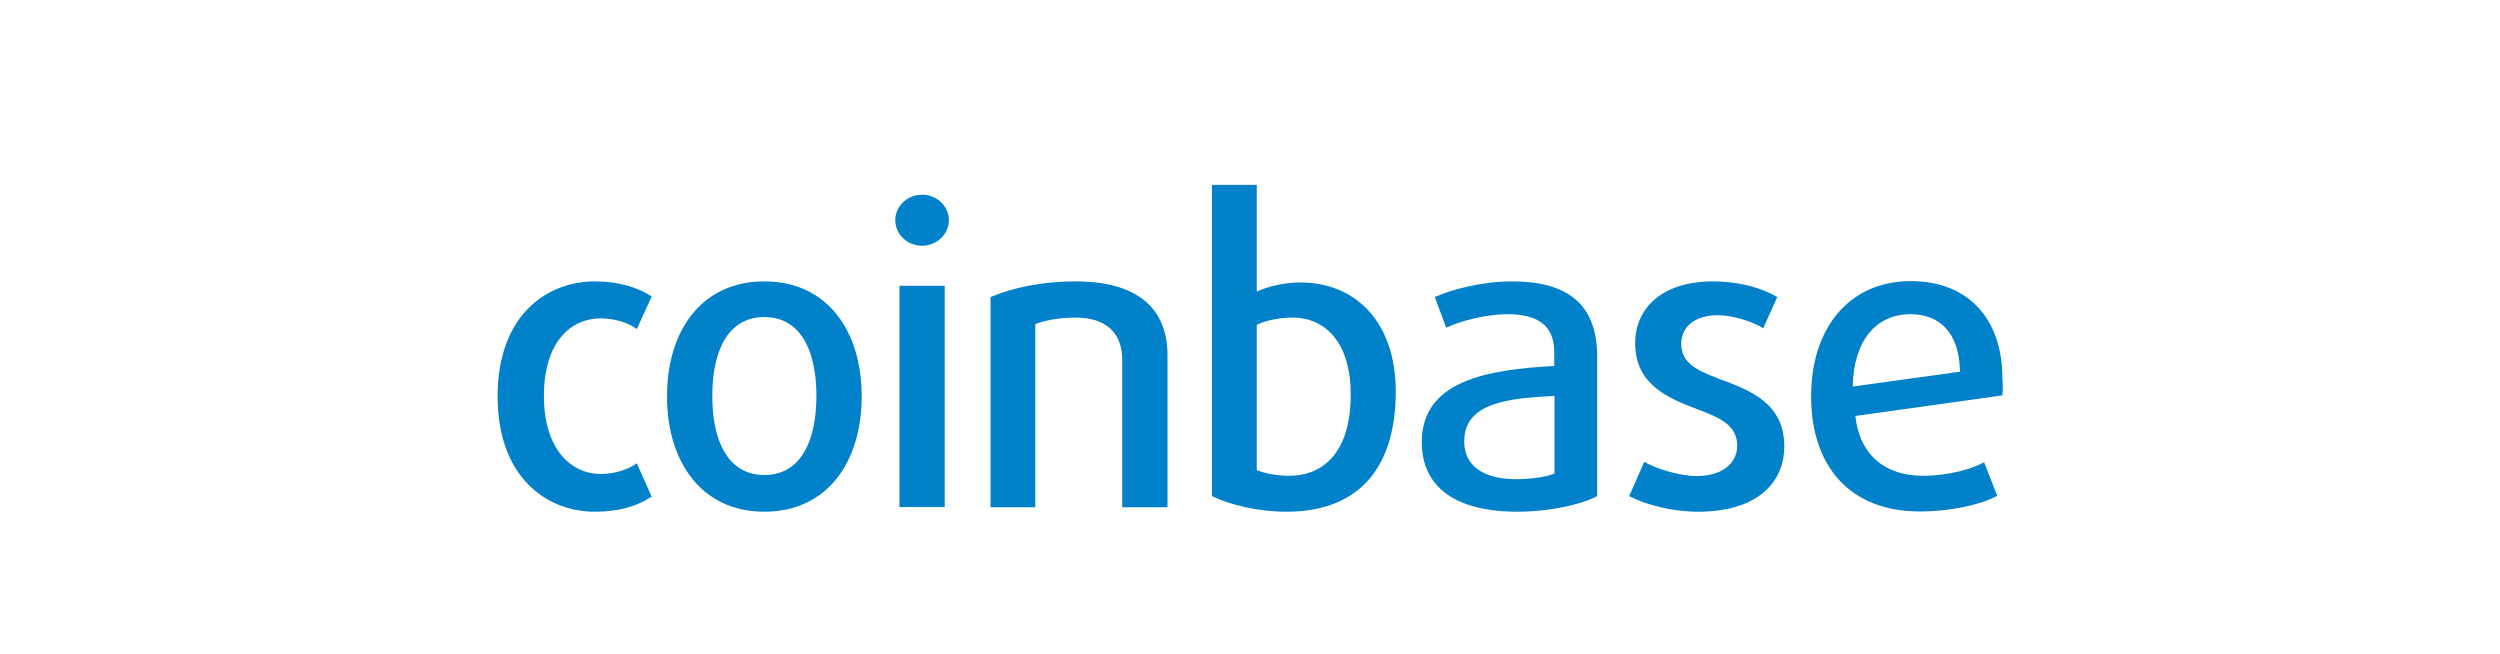
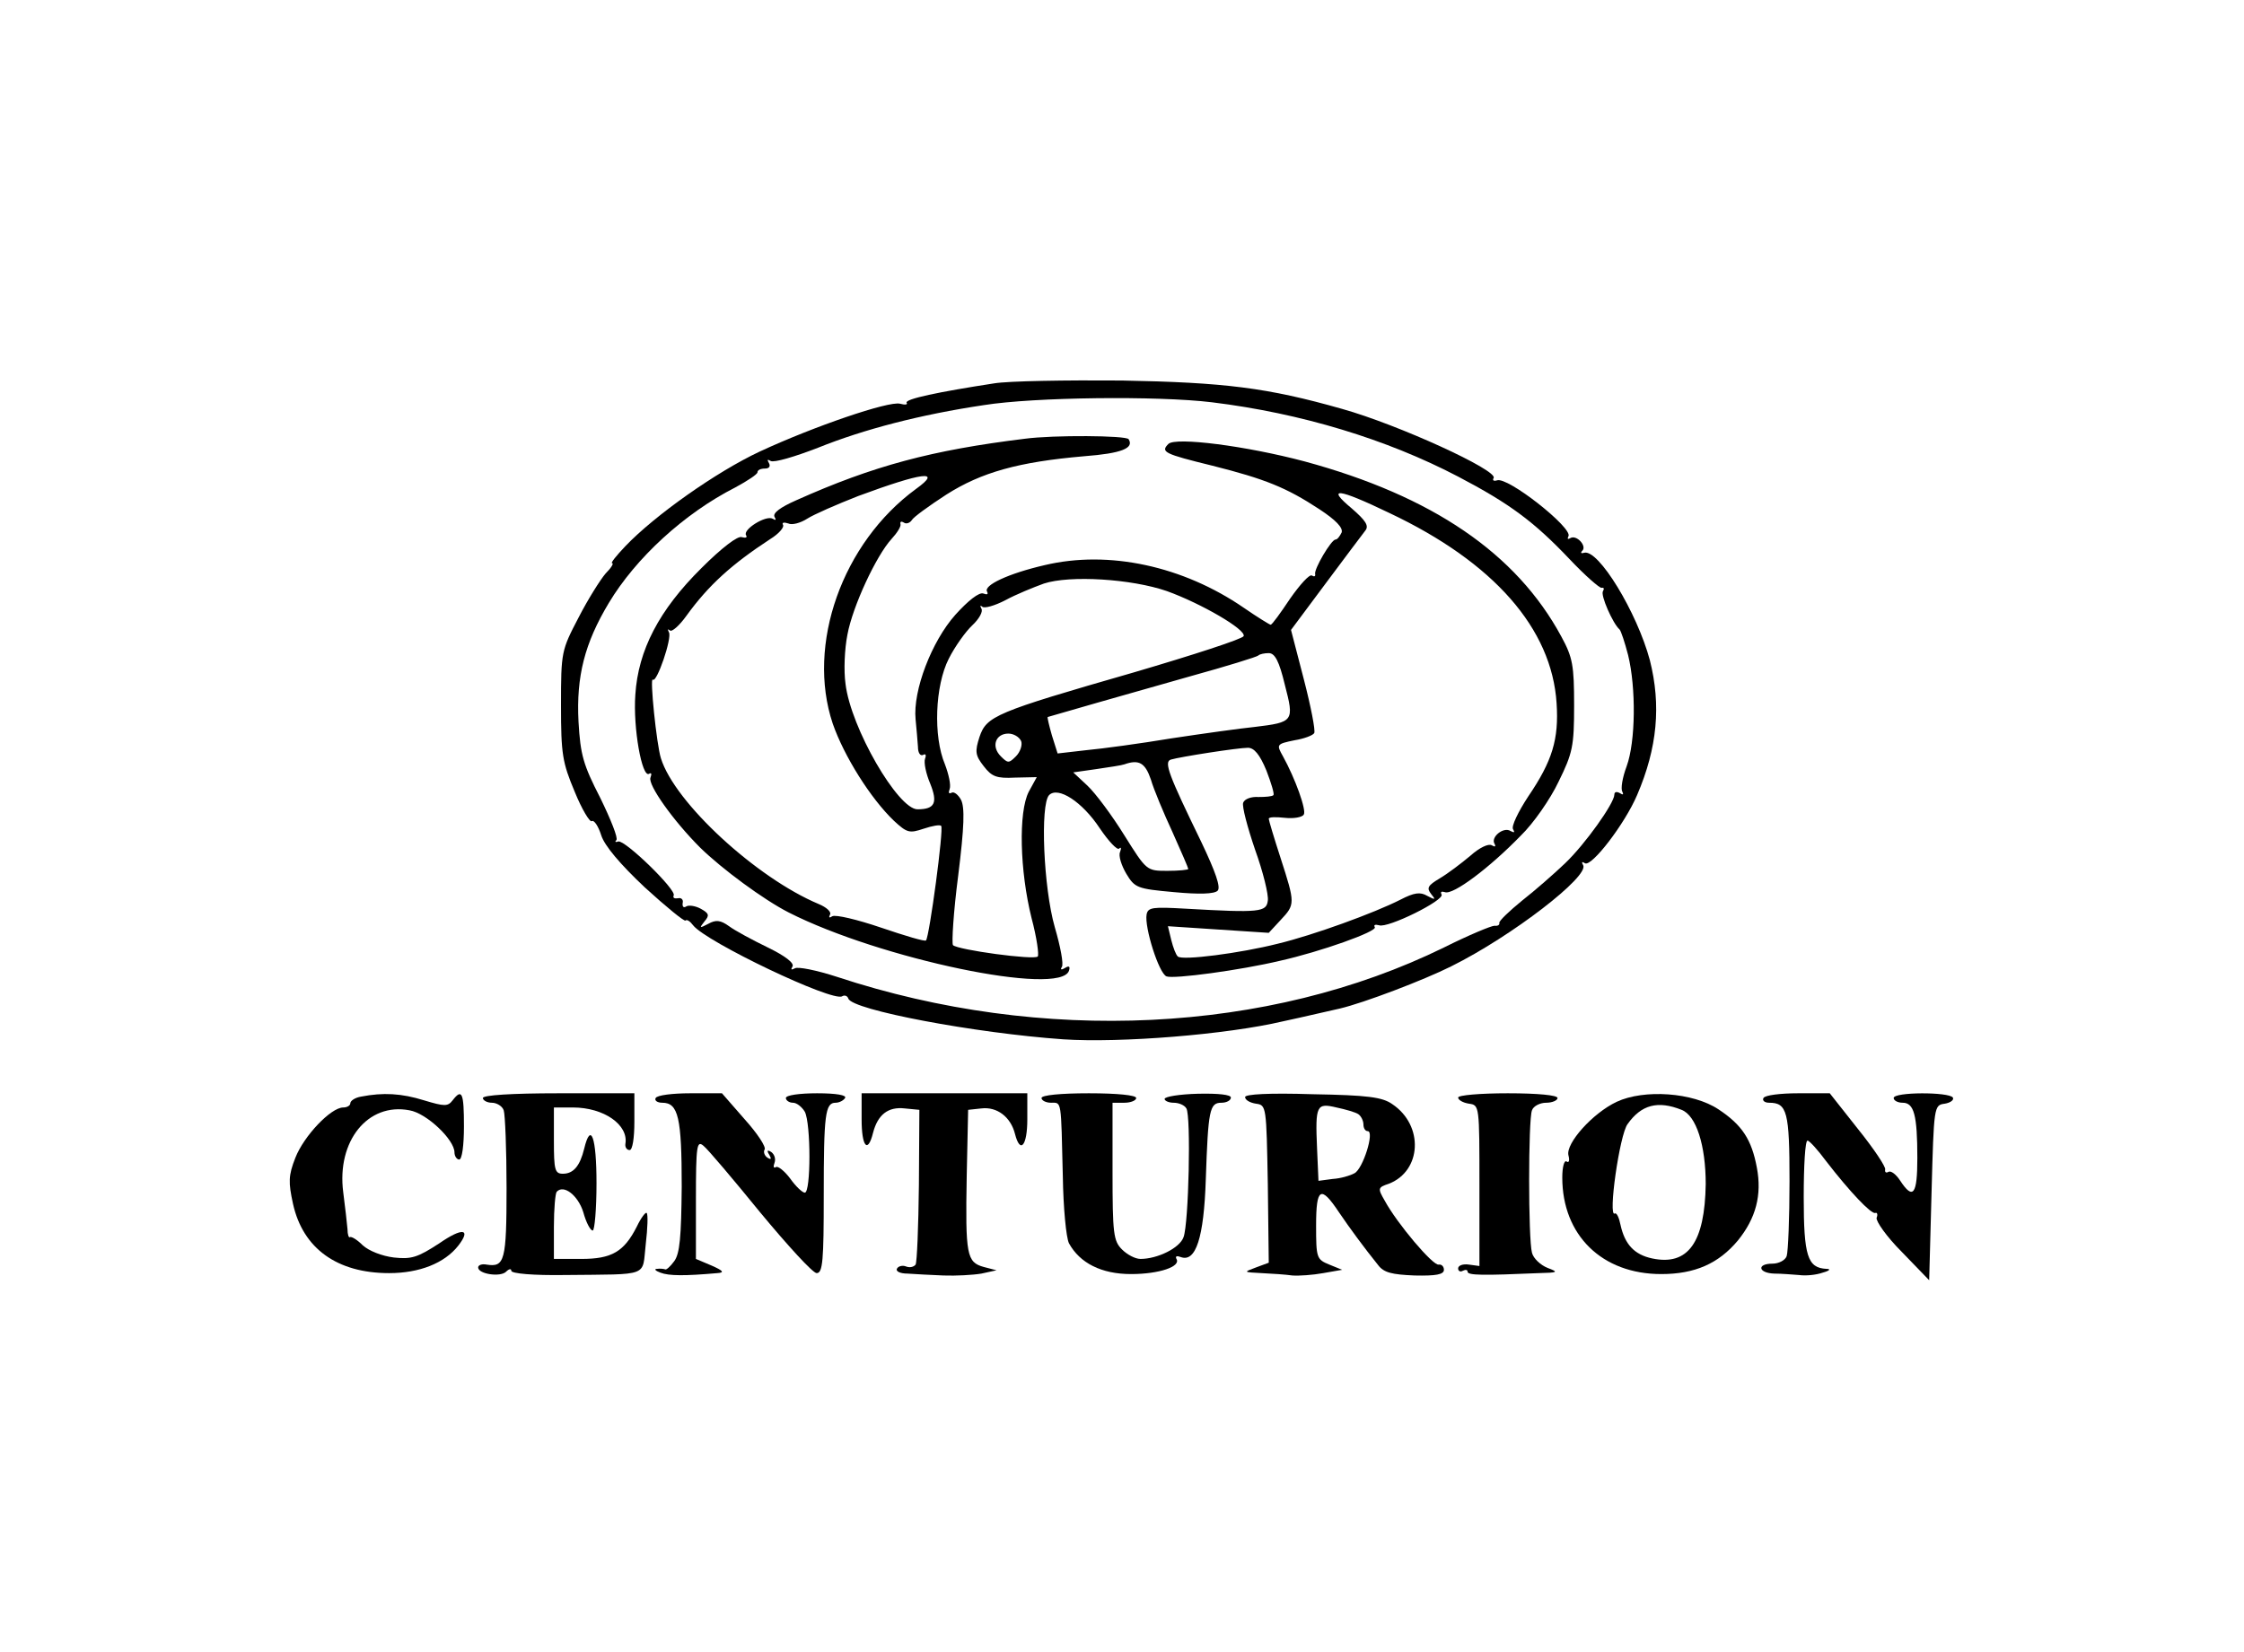
- <svg xmlns="http://www.w3.org/2000/svg" width="352px" height="92px" viewBox="0 0 352 92" version="1.1">
-   <g id="Logos" stroke="none" stroke-width="1" fill="none" fill-rule="evenodd">
-     <g id="logo-coinbase" transform="translate(70, 26)" fill="#0081C9" fill-rule="nonzero">
-       <path d="M13.767,46.05 C6.841,46.05 0.062,41.067 0.062,29.817 C0.062,18.53 6.841,13.62 13.767,13.62 C17.175,13.62 19.85,14.5 21.755,15.745 L19.666,20.326 C18.384,19.41 16.478,18.824 14.573,18.824 C10.395,18.824 6.584,22.121 6.584,29.743 C6.584,37.365 10.505,40.737 14.573,40.737 C16.478,40.737 18.384,40.15 19.666,39.234 L21.755,43.925 C19.776,45.244 17.175,46.05 13.767,46.05" id="Fill-1" />
-       <path d="M37.622,46.05 C28.791,46.05 23.917,39.051 23.917,29.817 C23.917,20.582 28.754,13.62 37.622,13.62 C46.453,13.62 51.327,20.546 51.327,29.817 C51.327,39.051 46.453,46.05 37.622,46.05 Z M37.622,18.64 C32.712,18.64 30.293,23.038 30.293,29.743 C30.293,36.449 32.712,40.883 37.622,40.883 C42.532,40.883 44.951,36.449 44.951,29.743 C44.951,23.038 42.532,18.64 37.622,18.64 Z" id="Fill-2" />
-       <path d="M59.828,8.6 C57.74,8.6 56.054,6.987 56.054,5.009 C56.054,3.03 57.74,1.418 59.828,1.418 C61.917,1.418 63.603,3.03 63.603,5.009 C63.603,6.987 61.88,8.6 59.828,8.6 Z M56.64,14.243 L63.016,14.243 L63.016,45.391 L56.64,45.391 L56.64,14.243 Z" id="Fill-3" />
-       <path d="M88.008,45.391 L88.008,24.613 C88.008,20.986 85.809,18.714 81.485,18.714 C79.176,18.714 77.051,19.117 75.769,19.63 L75.769,45.427 L69.466,45.427 L69.466,15.819 C72.581,14.536 76.575,13.62 81.448,13.62 C90.17,13.62 94.384,17.431 94.384,24.027 L94.384,45.427 L88.008,45.427" id="Fill-4" />
-       <path d="M111.13,46.05 C107.099,46.05 103.105,45.061 100.65,43.851 L100.65,0.025 L106.953,0.025 L106.953,15.049 C108.455,14.353 110.874,13.767 113.036,13.767 C121.061,13.767 126.521,19.556 126.521,29.084 C126.521,40.847 120.438,46.05 111.13,46.05 Z M111.936,18.714 C110.214,18.714 108.162,19.117 106.953,19.74 L106.953,40.187 C107.869,40.59 109.664,40.993 111.46,40.993 C116.48,40.993 120.181,37.512 120.181,29.56 C120.218,22.744 116.993,18.714 111.936,18.714 Z" id="Fill-5" />
-       <path d="M143.67,46.05 C134.729,46.05 130.185,42.422 130.185,36.266 C130.185,27.581 139.419,26.042 148.837,25.529 L148.837,23.551 C148.837,19.63 146.235,18.237 142.241,18.237 C139.31,18.237 135.718,19.153 133.63,20.143 L132.017,15.819 C134.509,14.719 138.723,13.62 142.901,13.62 C150.339,13.62 154.883,16.515 154.883,24.21 L154.883,43.851 C152.648,45.061 148.068,46.05 143.67,46.05 L143.67,46.05 Z M148.874,29.743 C142.498,30.073 136.158,30.623 136.158,36.156 C136.158,39.454 138.687,41.47 143.487,41.47 C145.502,41.47 147.884,41.14 148.874,40.663 L148.874,29.743 Z" id="Fill-6" />
-       <path d="M169.101,46.05 C165.473,46.05 161.662,45.061 159.391,43.851 L161.516,39.014 C163.128,40.004 166.536,41.03 168.918,41.03 C172.326,41.03 174.598,39.344 174.598,36.743 C174.598,33.921 172.216,32.822 169.065,31.649 C164.887,30.073 160.233,28.168 160.233,22.341 C160.233,17.211 164.228,13.62 171.153,13.62 C174.928,13.62 178.042,14.536 180.241,15.819 L178.262,20.216 C176.87,19.337 174.085,18.384 171.85,18.384 C168.552,18.384 166.719,20.106 166.719,22.378 C166.719,25.2 169.028,26.189 172.106,27.362 C176.43,28.974 181.23,30.77 181.23,36.852 C181.194,42.386 176.906,46.05 169.101,46.05" id="Fill-7" />
-       <path d="M211.938,29.67 L191.234,32.565 C191.857,38.172 195.522,40.993 200.762,40.993 C203.877,40.993 207.248,40.224 209.373,39.088 L211.205,43.815 C208.787,45.097 204.609,46.013 200.322,46.013 C190.501,46.013 185.005,39.711 185.005,29.78 C185.005,20.253 190.318,13.583 199.04,13.583 C207.138,13.583 211.938,18.897 211.938,27.288 C212.012,28.058 212.012,28.864 211.938,29.67 Z M199.003,18.237 C194.166,18.237 190.978,21.938 190.868,28.424 L205.965,26.336 C205.892,20.912 203.144,18.237 199.003,18.237 L199.003,18.237 Z" id="Fill-8" />
-     </g>
+ <svg xmlns="http://www.w3.org/2000/svg" version="1.0" width="474pt" height="349pt" viewBox="0 0 474 349" preserveAspectRatio="xMidYMid meet">
+   <g transform="translate(0,349) scale(0.1,-0.1)" fill="#000000" stroke="none">
+     <path d="M2100 2680 c-117 -18 -189 -33 -185 -41 3 -4 -3 -5 -14 -2 -24 6 -182 -48 -296 -101 -92 -43 -222 -135 -284 -200 -19 -20 -32 -36 -28 -36 4 0 -2 -10 -14 -22 -11 -13 -37 -54 -57 -93 -36 -69 -37 -72 -37 -185 0 -104 3 -121 29 -183 15 -37 32 -65 36 -62 5 3 14 -11 20 -30 7 -22 40 -61 92 -110 45 -41 84 -73 86 -70 3 3 10 -2 16 -10 27 -35 295 -163 315 -150 5 3 11 1 13 -5 8 -24 268 -73 454 -86 121 -8 345 10 464 38 47 10 101 23 120 27 51 12 177 60 235 89 129 64 293 191 279 214 -4 7 -2 8 4 4 14 -8 84 83 110 144 43 100 51 190 27 285 -27 101 -109 236 -139 227 -6 -2 -8 0 -4 4 11 10 -12 35 -25 27 -5 -3 -7 -2 -4 4 10 17 -129 127 -151 118 -7 -2 -10 0 -7 5 10 16 -202 113 -320 146 -158 45 -249 56 -465 60 -118 1 -240 -1 -270 -6z m460 -40 c188 -23 369 -78 520 -157 109 -57 161 -96 235 -174 33 -35 64 -62 68 -61 5 1 6 -2 3 -7 -6 -8 21 -69 35 -81 3 -3 11 -27 18 -54 17 -69 16 -183 -3 -235 -9 -24 -13 -48 -9 -54 3 -6 1 -7 -5 -3 -7 4 -12 3 -12 -3 0 -18 -62 -105 -104 -145 -23 -22 -63 -57 -91 -79 -27 -22 -49 -43 -48 -47 1 -4 -3 -7 -10 -6 -7 0 -55 -20 -107 -46 -371 -182 -849 -205 -1282 -62 -43 14 -83 22 -89 18 -8 -4 -9 -3 -5 4 4 7 -15 22 -52 40 -33 16 -70 36 -82 45 -18 13 -28 14 -44 5 -19 -10 -19 -9 -8 5 11 13 10 17 -8 27 -11 6 -25 8 -30 5 -6 -4 -9 -1 -8 7 2 7 -3 12 -10 10 -8 -1 -11 1 -9 6 7 11 -103 118 -117 114 -6 -2 -8 -1 -4 3 4 4 -12 44 -34 89 -36 70 -42 91 -46 161 -5 96 13 166 64 251 57 95 159 189 267 244 26 14 47 28 47 32 0 5 7 8 16 8 9 0 12 5 8 12 -4 7 -3 8 4 4 7 -4 51 9 100 28 97 39 216 70 350 90 106 17 367 20 482 6z" />
+     <path d="M2165 2563 c-196 -24 -320 -57 -483 -130 -34 -15 -50 -27 -46 -35 4 -7 3 -8 -4 -4 -14 8 -64 -23 -56 -35 3 -5 -1 -6 -9 -4 -8 4 -43 -23 -85 -65 -90 -89 -134 -174 -140 -268 -5 -70 14 -176 29 -167 5 3 6 0 3 -8 -6 -15 48 -91 105 -148 46 -45 134 -110 187 -137 193 -98 574 -178 592 -123 3 9 0 11 -8 6 -8 -5 -11 -4 -7 2 4 6 -3 43 -15 84 -24 84 -31 259 -12 279 19 19 70 -14 107 -70 19 -28 37 -47 41 -43 4 4 5 1 2 -7 -4 -8 3 -29 13 -46 18 -30 23 -32 101 -39 53 -5 85 -4 92 3 7 7 -4 39 -35 104 -68 140 -79 168 -64 173 20 6 142 25 163 25 13 0 25 -14 39 -48 10 -26 17 -49 15 -52 -3 -3 -17 -4 -32 -4 -15 1 -29 -4 -32 -12 -3 -7 9 -52 25 -99 17 -47 29 -96 27 -108 -3 -24 -16 -26 -173 -17 -70 4 -80 3 -83 -12 -5 -27 26 -125 42 -131 15 -6 156 13 240 33 85 19 206 62 200 71 -3 5 1 6 9 4 18 -7 139 53 132 65 -3 6 0 7 7 5 17 -7 95 52 160 119 27 26 63 78 80 114 30 61 33 75 33 162 0 84 -3 101 -27 145 -95 176 -273 297 -542 370 -124 33 -273 52 -288 37 -17 -17 -9 -21 93 -46 111 -28 156 -46 226 -92 35 -23 50 -39 47 -49 -4 -8 -9 -15 -13 -15 -9 0 -46 -63 -43 -73 1 -5 -2 -6 -7 -3 -5 3 -25 -19 -46 -49 -20 -30 -38 -55 -41 -55 -2 0 -28 16 -57 36 -128 88 -285 122 -420 90 -78 -18 -130 -43 -122 -56 3 -6 0 -7 -8 -4 -9 3 -32 -15 -59 -45 -50 -56 -90 -160 -84 -221 2 -19 4 -45 5 -58 0 -13 5 -20 11 -17 5 3 7 0 4 -8 -3 -8 2 -32 11 -53 16 -40 10 -54 -27 -54 -41 0 -141 172 -152 265 -4 28 -2 74 4 104 11 60 61 167 93 202 12 13 21 27 19 32 -1 5 2 6 7 3 5 -4 13 -1 17 5 3 6 36 30 73 54 74 47 152 69 291 81 79 6 106 17 94 36 -5 8 -159 9 -219 1z m-230 -106 c-156 -114 -232 -329 -176 -496 24 -69 80 -158 129 -205 28 -26 33 -27 63 -17 18 6 34 9 37 6 6 -5 -25 -235 -32 -242 -2 -3 -45 10 -95 27 -50 17 -96 28 -103 24 -6 -4 -8 -3 -5 3 4 6 -7 16 -24 23 -131 55 -304 214 -333 308 -9 28 -24 173 -17 166 8 -8 41 88 34 100 -3 6 -3 8 2 4 4 -4 20 10 35 31 47 65 96 109 177 162 18 11 30 25 27 30 -3 5 2 6 11 3 8 -4 26 1 40 10 14 9 62 30 108 48 135 50 179 56 122 15z m1000 -51 c220 -104 343 -244 353 -402 5 -76 -9 -122 -60 -197 -21 -32 -36 -63 -32 -69 4 -7 3 -8 -5 -4 -15 10 -43 -13 -34 -27 3 -6 1 -7 -6 -3 -7 4 -26 -5 -45 -22 -19 -16 -48 -38 -65 -48 -25 -15 -28 -20 -18 -33 10 -12 9 -13 -8 -4 -15 9 -28 7 -57 -8 -55 -28 -184 -75 -259 -93 -79 -20 -202 -36 -211 -27 -4 3 -10 19 -14 35 l-7 29 106 -7 107 -7 25 27 c31 33 31 35 0 131 -14 43 -25 80 -25 83 0 4 15 4 34 2 18 -2 37 1 40 7 6 9 -18 76 -44 123 -14 25 -14 26 25 34 19 3 38 10 41 15 3 5 -7 56 -22 114 l-27 104 73 98 c40 54 78 104 84 112 8 10 1 21 -29 47 -54 45 -30 43 80 -10z m-470 -165 c72 -26 167 -81 162 -95 -2 -6 -107 -40 -233 -77 -292 -84 -310 -92 -325 -136 -10 -31 -9 -39 9 -62 17 -22 27 -26 66 -24 l46 1 -17 -31 c-22 -43 -19 -167 6 -267 11 -41 16 -78 13 -81 -8 -8 -169 14 -179 24 -3 4 1 70 11 147 13 104 14 144 6 160 -6 11 -15 18 -20 15 -6 -3 -7 0 -4 8 3 8 -2 31 -10 52 -25 59 -21 166 8 223 13 26 36 58 50 71 14 13 23 29 19 35 -3 6 -3 8 2 4 4 -4 26 2 49 14 22 12 59 27 81 35 55 18 185 10 260 -16z m249 -198 c20 -77 19 -79 -64 -89 -30 -3 -109 -14 -175 -24 -66 -11 -147 -22 -180 -25 l-61 -7 -12 38 c-6 21 -10 38 -9 39 6 2 177 51 301 86 76 21 141 41 144 44 3 3 13 5 22 5 13 0 22 -17 34 -67z m-557 -119 c3 -8 -2 -23 -11 -32 -15 -15 -17 -15 -32 0 -21 21 -11 48 16 48 11 0 23 -7 27 -16z m274 -81 c6 -21 27 -71 46 -112 18 -40 33 -75 33 -77 0 -2 -20 -4 -44 -4 -44 0 -44 0 -91 75 -26 42 -61 89 -78 105 l-30 28 49 7 c27 4 54 8 59 10 31 11 44 3 56 -32z" />
+     <path d="M763 1173 c-13 -2 -23 -9 -23 -14 0 -5 -7 -9 -15 -9 -26 0 -83 -60 -101 -106 -15 -38 -15 -52 -5 -98 21 -94 93 -146 203 -146 64 0 117 21 146 58 28 36 9 39 -40 5 -46 -30 -59 -34 -96 -30 -25 3 -53 14 -66 26 -12 12 -24 19 -27 17 -2 -2 -5 5 -5 17 -1 12 -5 47 -9 78 -14 108 52 190 140 173 36 -6 95 -62 95 -89 0 -8 5 -15 10 -15 6 0 10 30 10 70 0 71 -4 81 -24 55 -10 -13 -17 -13 -60 0 -48 15 -87 17 -133 8z" />
+     <path d="M1020 1170 c0 -5 9 -10 19 -10 10 0 22 -7 25 -16 3 -9 6 -83 6 -164 0 -154 -4 -168 -42 -162 -10 2 -18 -1 -18 -6 0 -14 47 -21 59 -9 6 6 11 7 11 2 0 -6 47 -10 113 -9 182 2 163 -5 171 65 4 34 5 63 2 66 -2 3 -12 -10 -21 -29 -27 -53 -53 -68 -117 -68 l-58 0 0 68 c0 38 3 71 6 74 15 16 45 -8 56 -43 6 -22 15 -39 20 -39 4 0 8 45 8 100 0 97 -12 131 -26 73 -9 -37 -23 -53 -45 -53 -17 0 -19 8 -19 70 l0 70 40 0 c66 0 118 -37 111 -77 -1 -7 3 -13 9 -13 6 0 10 25 10 60 l0 60 -160 0 c-100 0 -160 -4 -160 -10z" />
+     <path d="M1385 1170 c-3 -5 3 -10 14 -10 34 0 41 -32 41 -177 -1 -107 -4 -142 -16 -158 -8 -11 -17 -19 -19 -17 -3 1 -11 2 -17 1 -7 0 -4 -4 7 -8 18 -7 52 -7 120 -1 16 1 13 5 -12 16 l-33 14 0 126 c0 114 2 125 16 113 9 -7 63 -71 120 -141 58 -70 111 -128 119 -128 13 0 15 27 15 164 0 171 3 196 25 196 8 0 17 5 20 10 4 6 -18 10 -59 10 -37 0 -66 -4 -66 -10 0 -5 7 -10 15 -10 8 0 19 -9 25 -19 13 -25 13 -171 0 -171 -5 0 -19 13 -31 30 -12 16 -26 27 -30 24 -5 -3 -6 1 -3 9 3 8 0 18 -7 23 -8 5 -10 3 -4 -6 5 -9 4 -11 -4 -6 -6 4 -9 12 -6 17 4 5 -15 34 -42 64 l-48 55 -67 0 c-37 0 -70 -4 -73 -10z" />
+     <path d="M1820 1125 c0 -58 13 -73 24 -29 10 39 32 56 67 52 l31 -3 -1 -159 c-1 -88 -4 -163 -7 -168 -4 -5 -12 -7 -20 -4 -7 3 -16 1 -19 -4 -4 -6 6 -11 22 -11 15 -1 49 -3 76 -4 26 -1 62 1 80 4 l32 7 -27 7 c-36 10 -39 25 -36 192 l3 140 28 3 c33 4 62 -18 71 -54 11 -43 26 -25 26 31 l0 55 -175 0 -175 0 0 -55z" />
+     <path d="M2200 1170 c0 -5 9 -10 20 -10 23 0 21 8 25 -155 1 -67 7 -130 13 -142 23 -42 69 -65 131 -65 60 0 106 16 96 32 -3 6 1 7 9 4 32 -12 49 41 53 164 5 147 8 162 33 162 11 0 20 5 20 11 0 6 -26 9 -70 8 -38 -1 -70 -6 -70 -11 0 -4 9 -8 19 -8 11 0 23 -5 27 -12 10 -16 5 -243 -6 -272 -8 -23 -55 -46 -91 -46 -11 0 -28 9 -39 20 -18 18 -20 33 -20 165 l0 145 25 0 c14 0 25 5 25 10 0 6 -40 10 -100 10 -60 0 -100 -4 -100 -10z" />
+     <path d="M2630 1172 c0 -6 10 -12 23 -14 22 -3 22 -5 25 -170 l2 -166 -27 -10 c-27 -10 -27 -10 12 -12 22 -1 51 -3 65 -5 14 -1 43 1 65 5 l40 7 -27 11 c-27 11 -28 14 -28 83 0 80 10 85 48 28 23 -34 54 -76 83 -112 12 -16 29 -20 77 -22 45 -1 62 2 62 12 0 7 -5 12 -11 11 -12 -3 -88 87 -114 135 -15 26 -15 28 9 36 69 27 74 123 7 168 -21 15 -53 19 -168 21 -93 3 -143 0 -143 -6z m239 -36 c6 -4 11 -14 11 -22 0 -8 4 -14 9 -14 15 0 -10 -80 -28 -89 -9 -5 -29 -11 -46 -12 l-30 -4 -3 69 c-4 91 -1 96 41 86 19 -4 40 -10 46 -14z" />
+     <path d="M3080 1171 c0 -5 10 -11 23 -13 22 -3 22 -4 22 -173 l0 -170 -22 3 c-13 2 -23 -2 -23 -8 0 -6 5 -8 10 -5 6 3 10 2 10 -2 0 -8 34 -8 150 -3 41 1 43 2 19 11 -15 6 -30 20 -33 32 -8 29 -8 281 0 301 3 9 17 16 30 16 13 0 24 5 24 10 0 6 -42 10 -105 10 -58 0 -105 -4 -105 -9z" />
+     <path d="M3415 1162 c-51 -24 -108 -88 -102 -113 3 -11 1 -17 -4 -13 -5 3 -9 -12 -9 -34 0 -122 84 -204 209 -204 71 0 121 22 162 71 38 47 51 96 40 154 -11 59 -31 90 -81 123 -54 36 -157 43 -215 16z m137 -17 c31 -12 51 -75 51 -157 -2 -123 -37 -173 -113 -157 -38 8 -58 30 -67 71 -3 15 -8 26 -12 24 -15 -10 10 167 27 189 29 41 64 50 114 30z" />
+     <path d="M3725 1170 c-3 -5 2 -10 12 -10 38 0 43 -19 43 -166 0 -78 -3 -149 -6 -158 -3 -9 -17 -16 -30 -16 -34 0 -30 -20 4 -21 15 0 38 -2 52 -3 14 -2 36 0 50 5 15 4 18 8 8 8 -40 2 -48 27 -48 152 0 65 3 119 8 119 4 0 22 -20 39 -43 51 -66 95 -112 104 -110 4 2 6 -3 3 -10 -2 -7 21 -40 53 -72 l58 -60 5 185 c5 183 5 185 28 188 12 2 20 8 17 13 -8 12 -125 12 -125 -1 0 -5 8 -10 19 -10 24 0 31 -26 31 -117 0 -77 -9 -89 -36 -48 -9 14 -20 22 -25 19 -5 -3 -8 -1 -7 5 2 5 -24 44 -57 85 l-60 76 -67 0 c-37 0 -70 -4 -73 -10z" />
  </g>
</svg>
